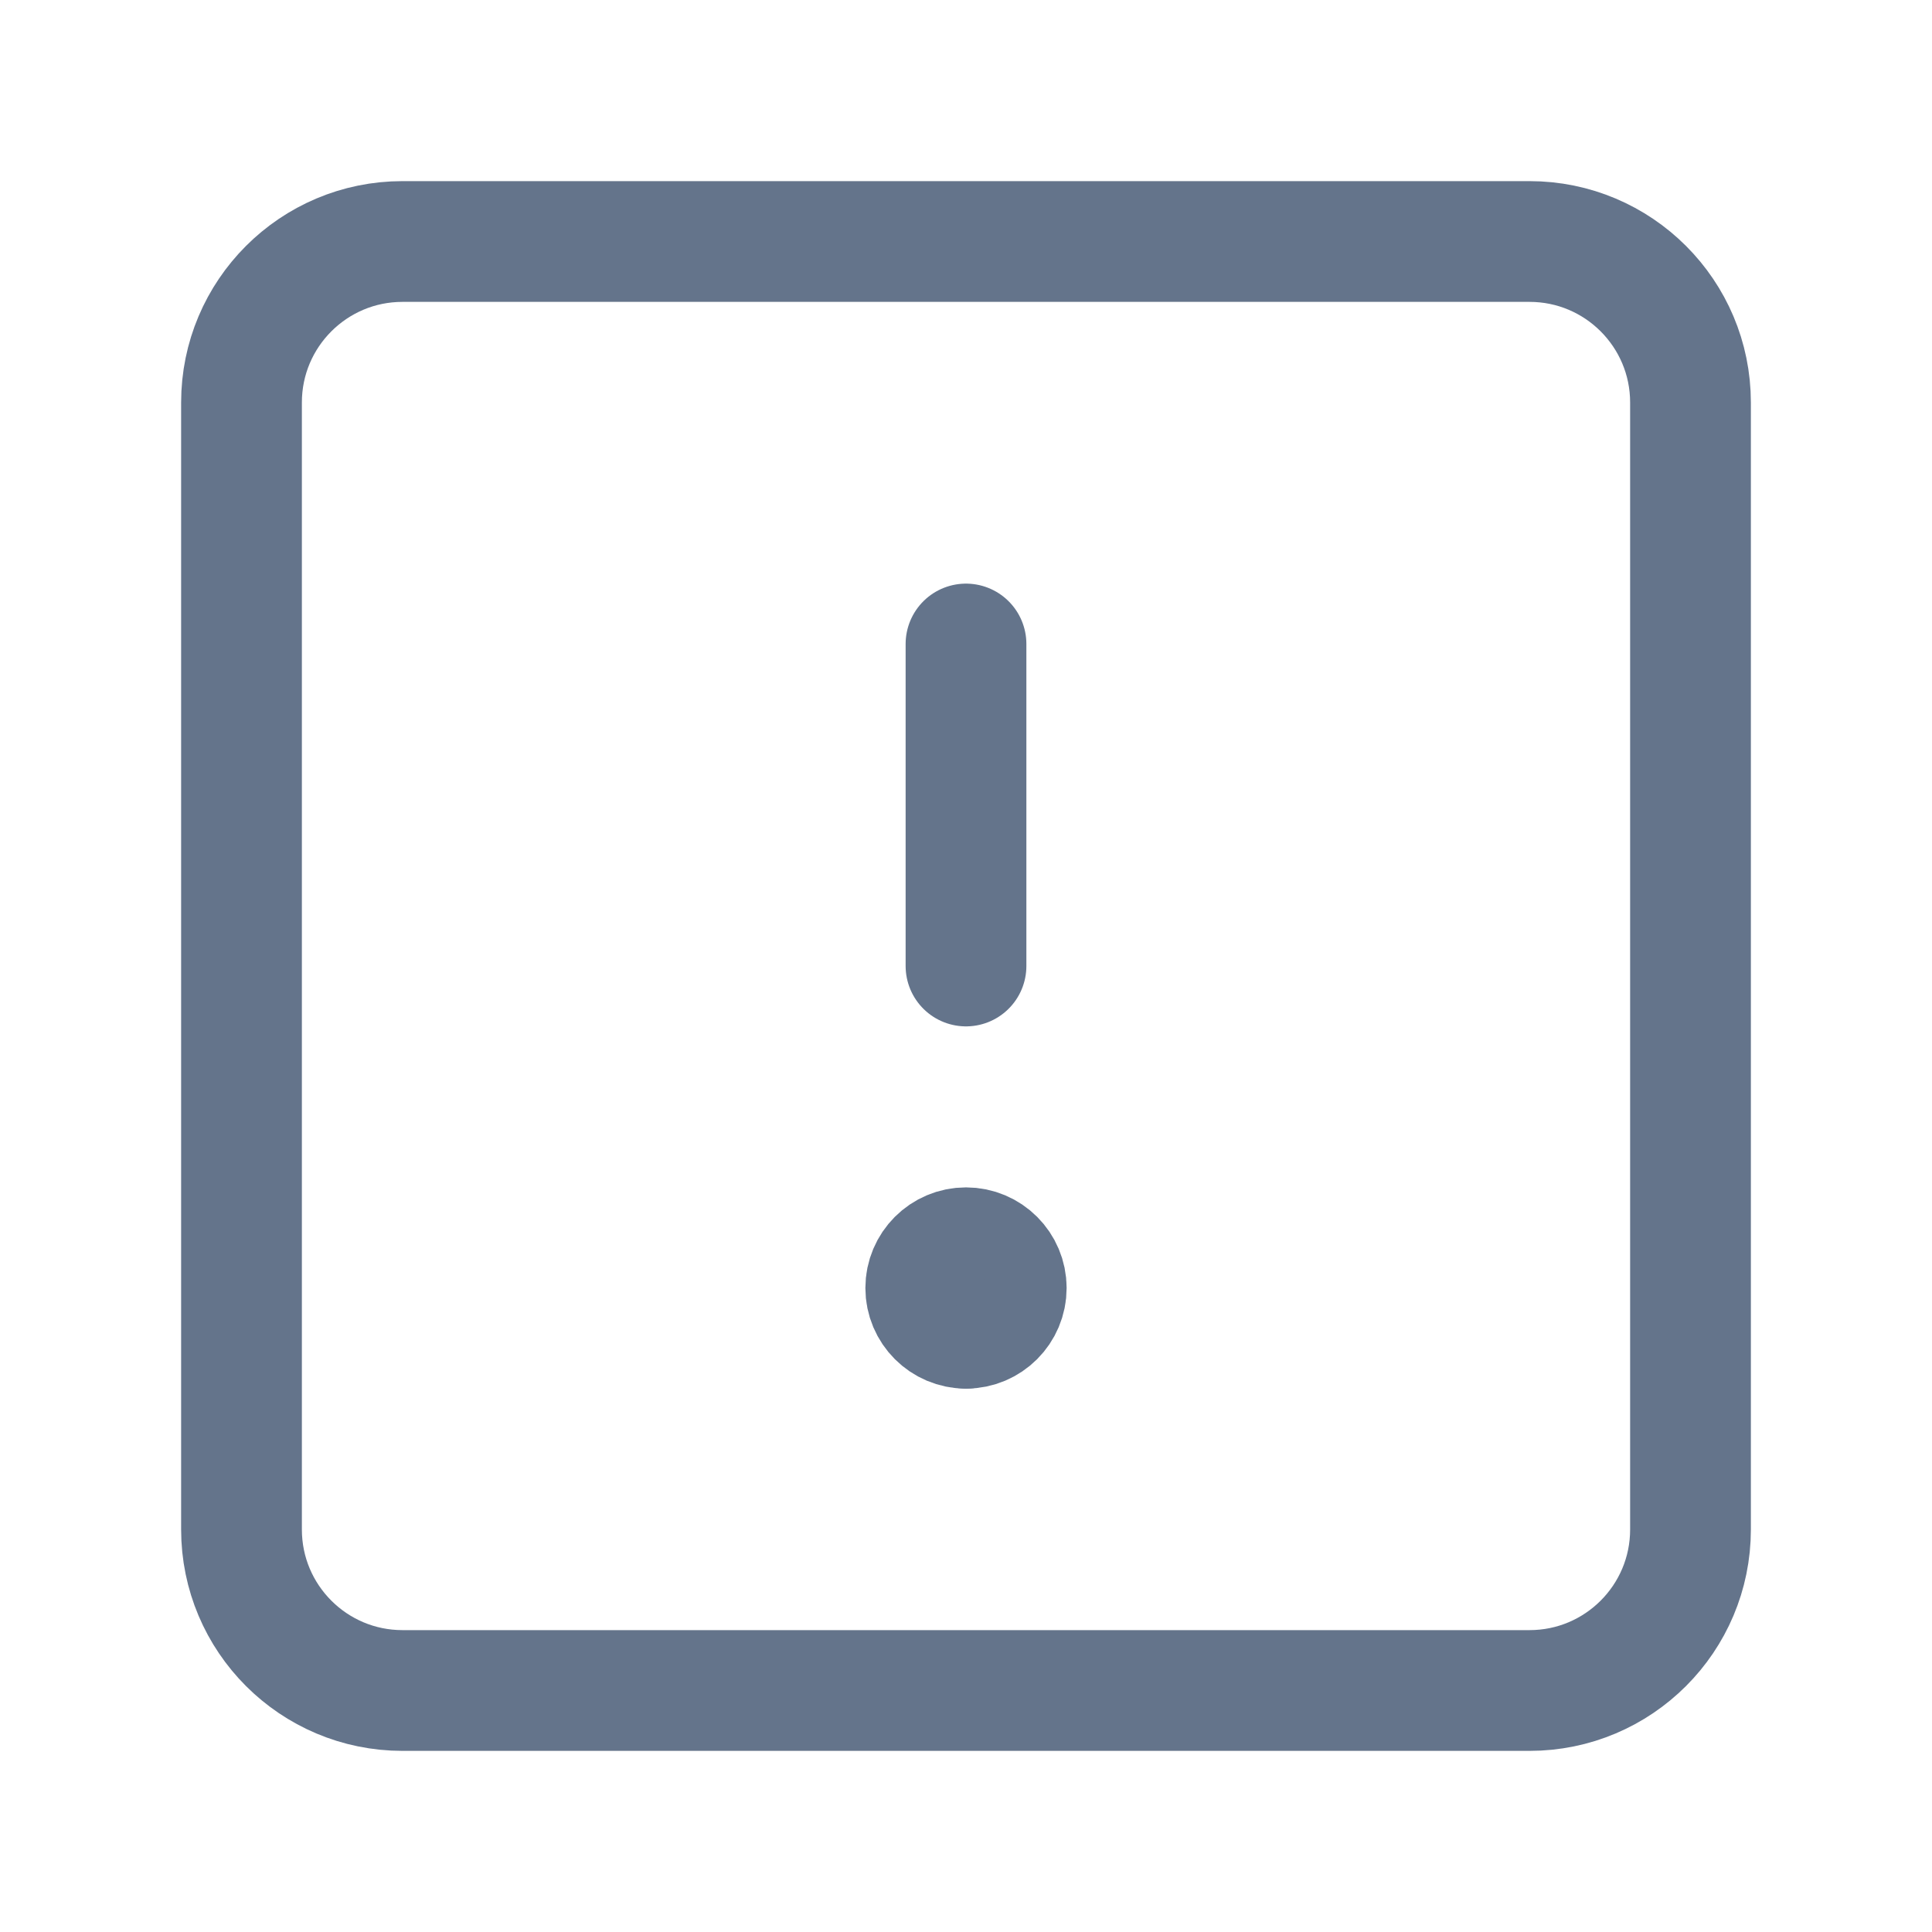
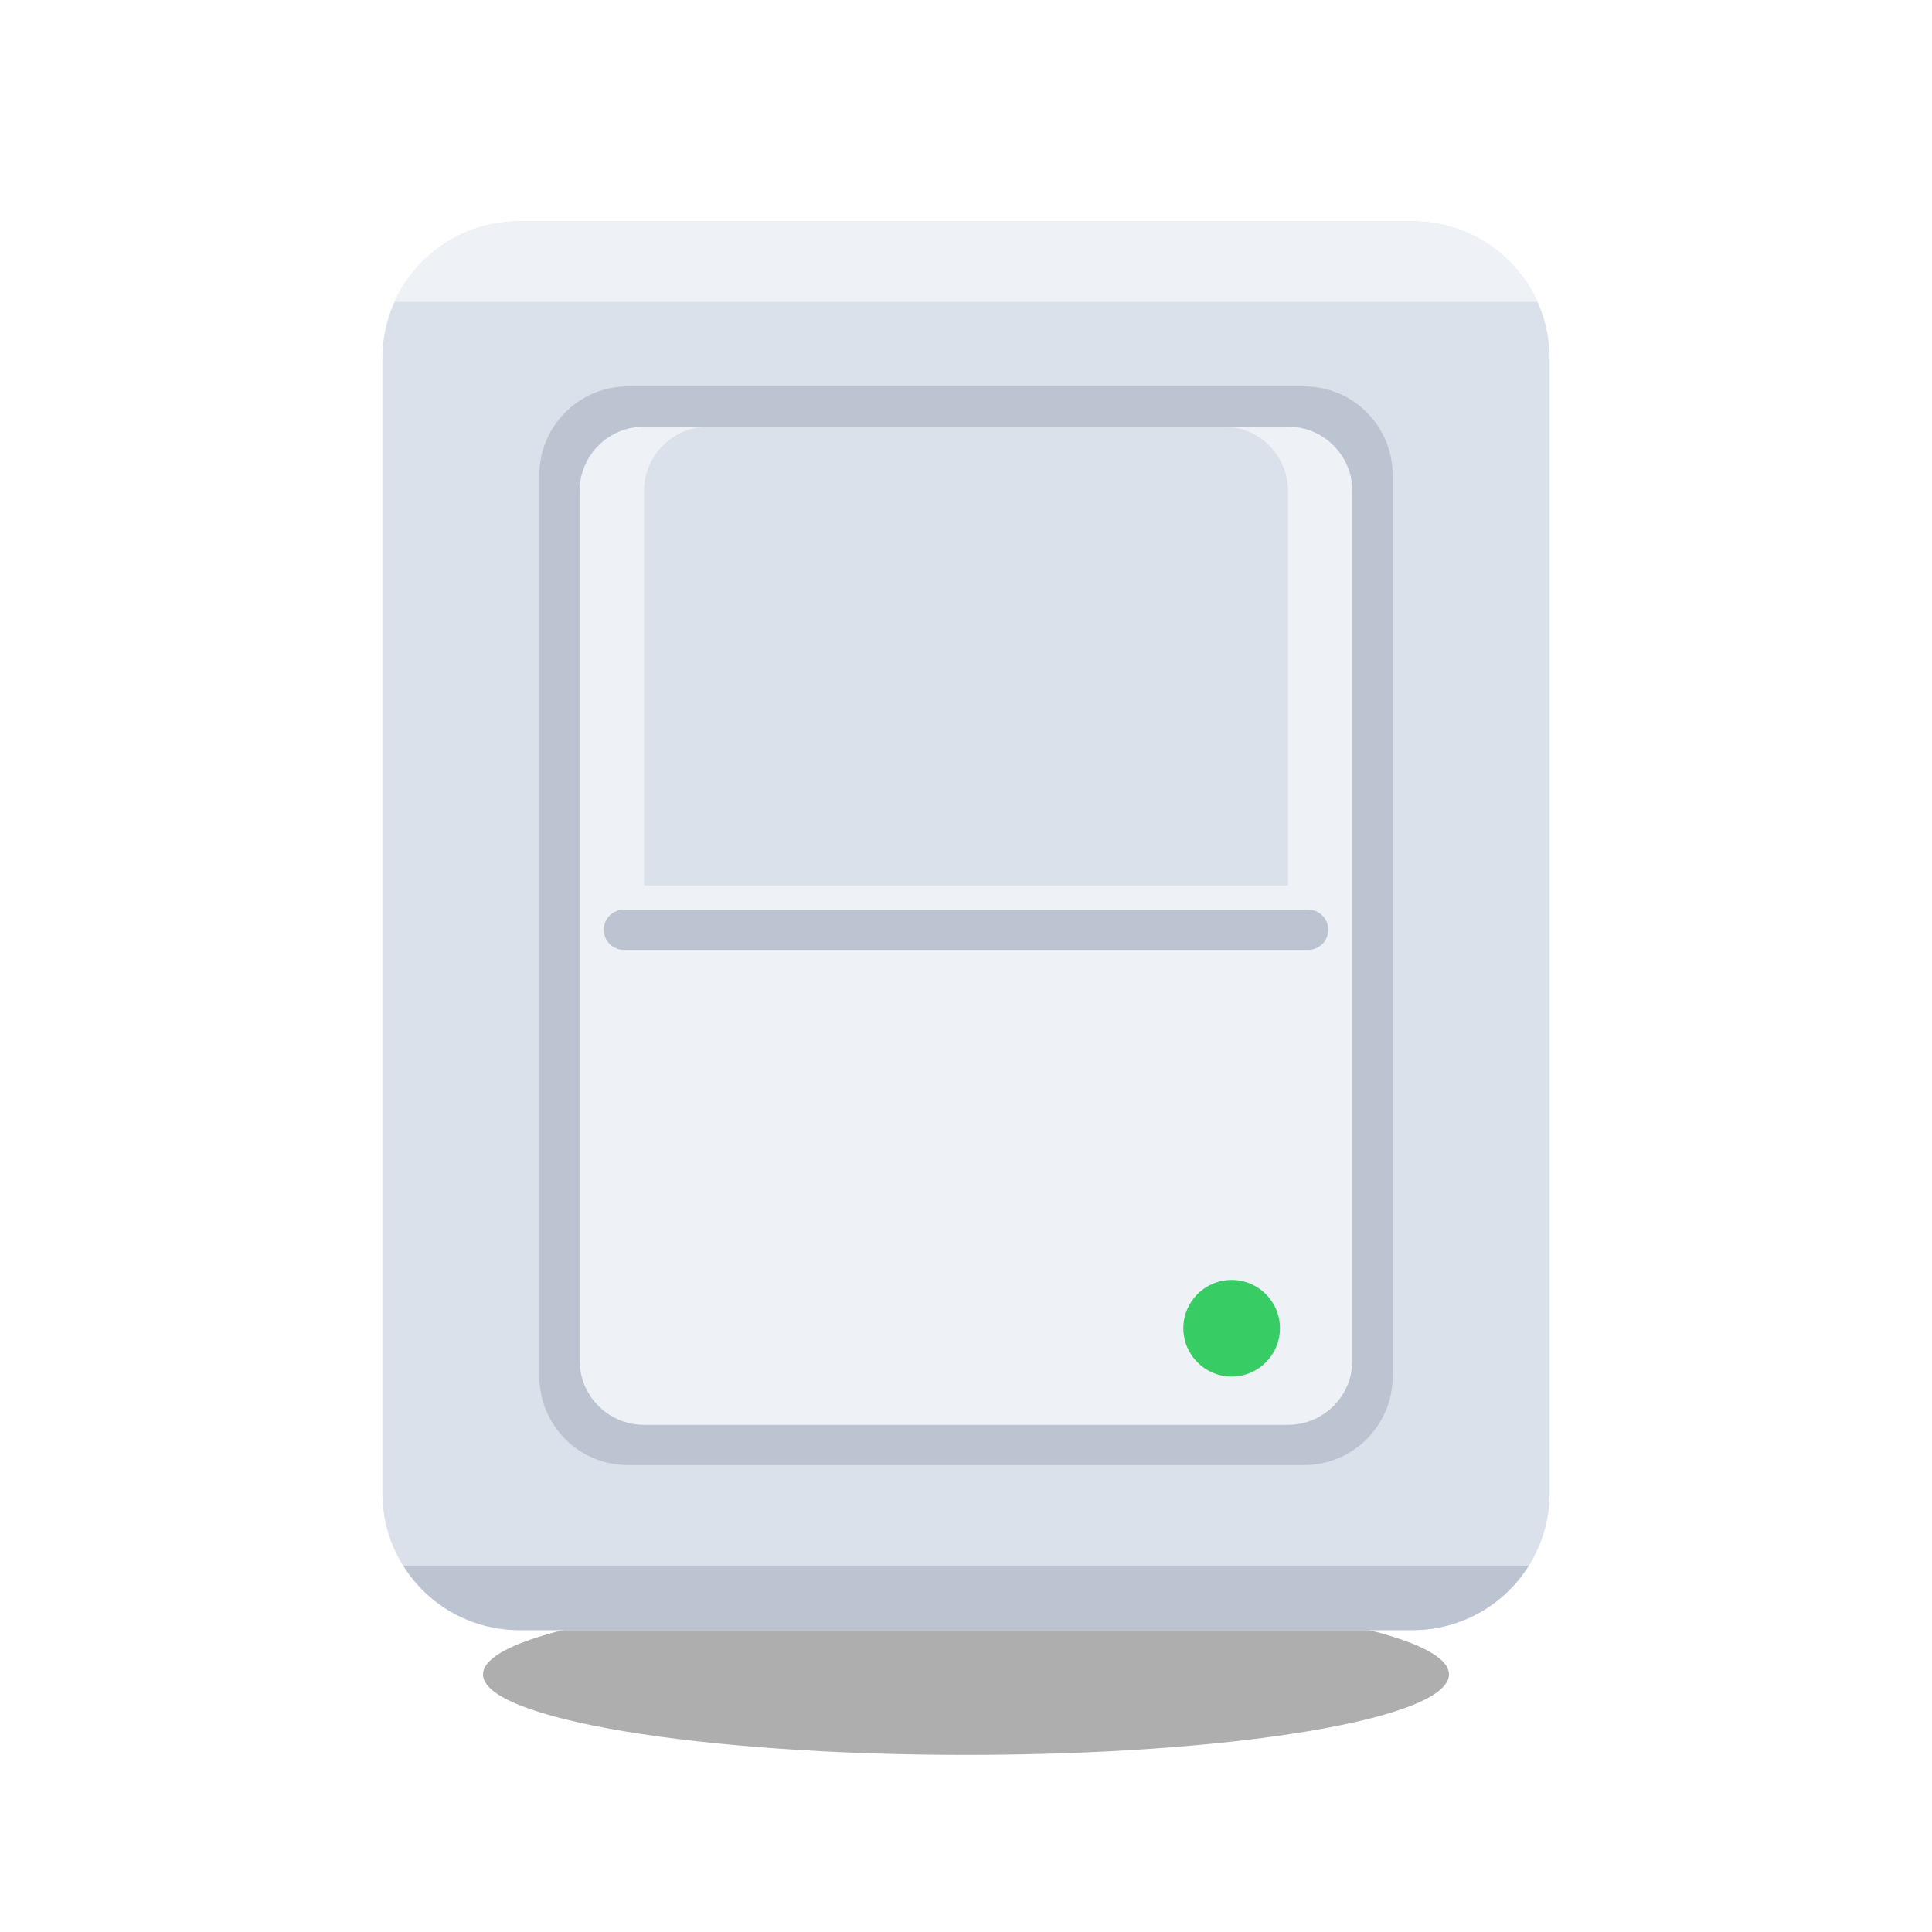
- <svg xmlns="http://www.w3.org/2000/svg" viewBox="0 0 24 24" fill="none" stroke="#64748b" stroke-width="1.5" stroke-linecap="round" stroke-linejoin="round">
-   <rect x="3" y="3" width="18" height="18" rx="2" />
-   <path d="M12 8v4M12 16v.5" />
-   <circle cx="12" cy="16" r=".5" fill="#64748b" />
+ <svg xmlns="http://www.w3.org/2000/svg" viewBox="0 0 48 48">
+   <g stroke="none">
+     <ellipse cx="24" cy="41.6" rx="12" ry="2" fill="#000" opacity=".32" />
+     <rect x="9.5" y="5.5" width="29" height="35" rx="3.4" fill="#dbe1ea" />
+     <path d="M9.8 7.5 A3.4 3.4 0 0 1 12.9 5.5 H35.1 A3.4 3.4 0 0 1 38.2 7.5 Z" fill="#eef1f6" />
+     <path d="M10.02 38.9 A3.4 3.4 0 0 0 12.9 40.5 H35.1 A3.4 3.4 0 0 0 37.98 38.9 Z" fill="#bcc4d1" />
+     <rect x="13.4" y="9.6" width="21.2" height="26.8" rx="2.2" fill="#bcc4d1" />
+     <rect x="14.4" y="10.6" width="19.2" height="24.8" rx="1.6" fill="#eef1f6" />
+     <path d="M16 12.2a1.6 1.6 0 0 1 1.6-1.6h12.8a1.6 1.6 0 0 1 1.6 1.6V22H16z" fill="#dbe1ea" />
+     <rect x="15" y="22.6" width="18" height="1" rx="0.5" fill="#bcc4d1" />
+     <circle cx="30.6" cy="33" r="1.2" fill="#38cc65" />
+   </g>
</svg>
